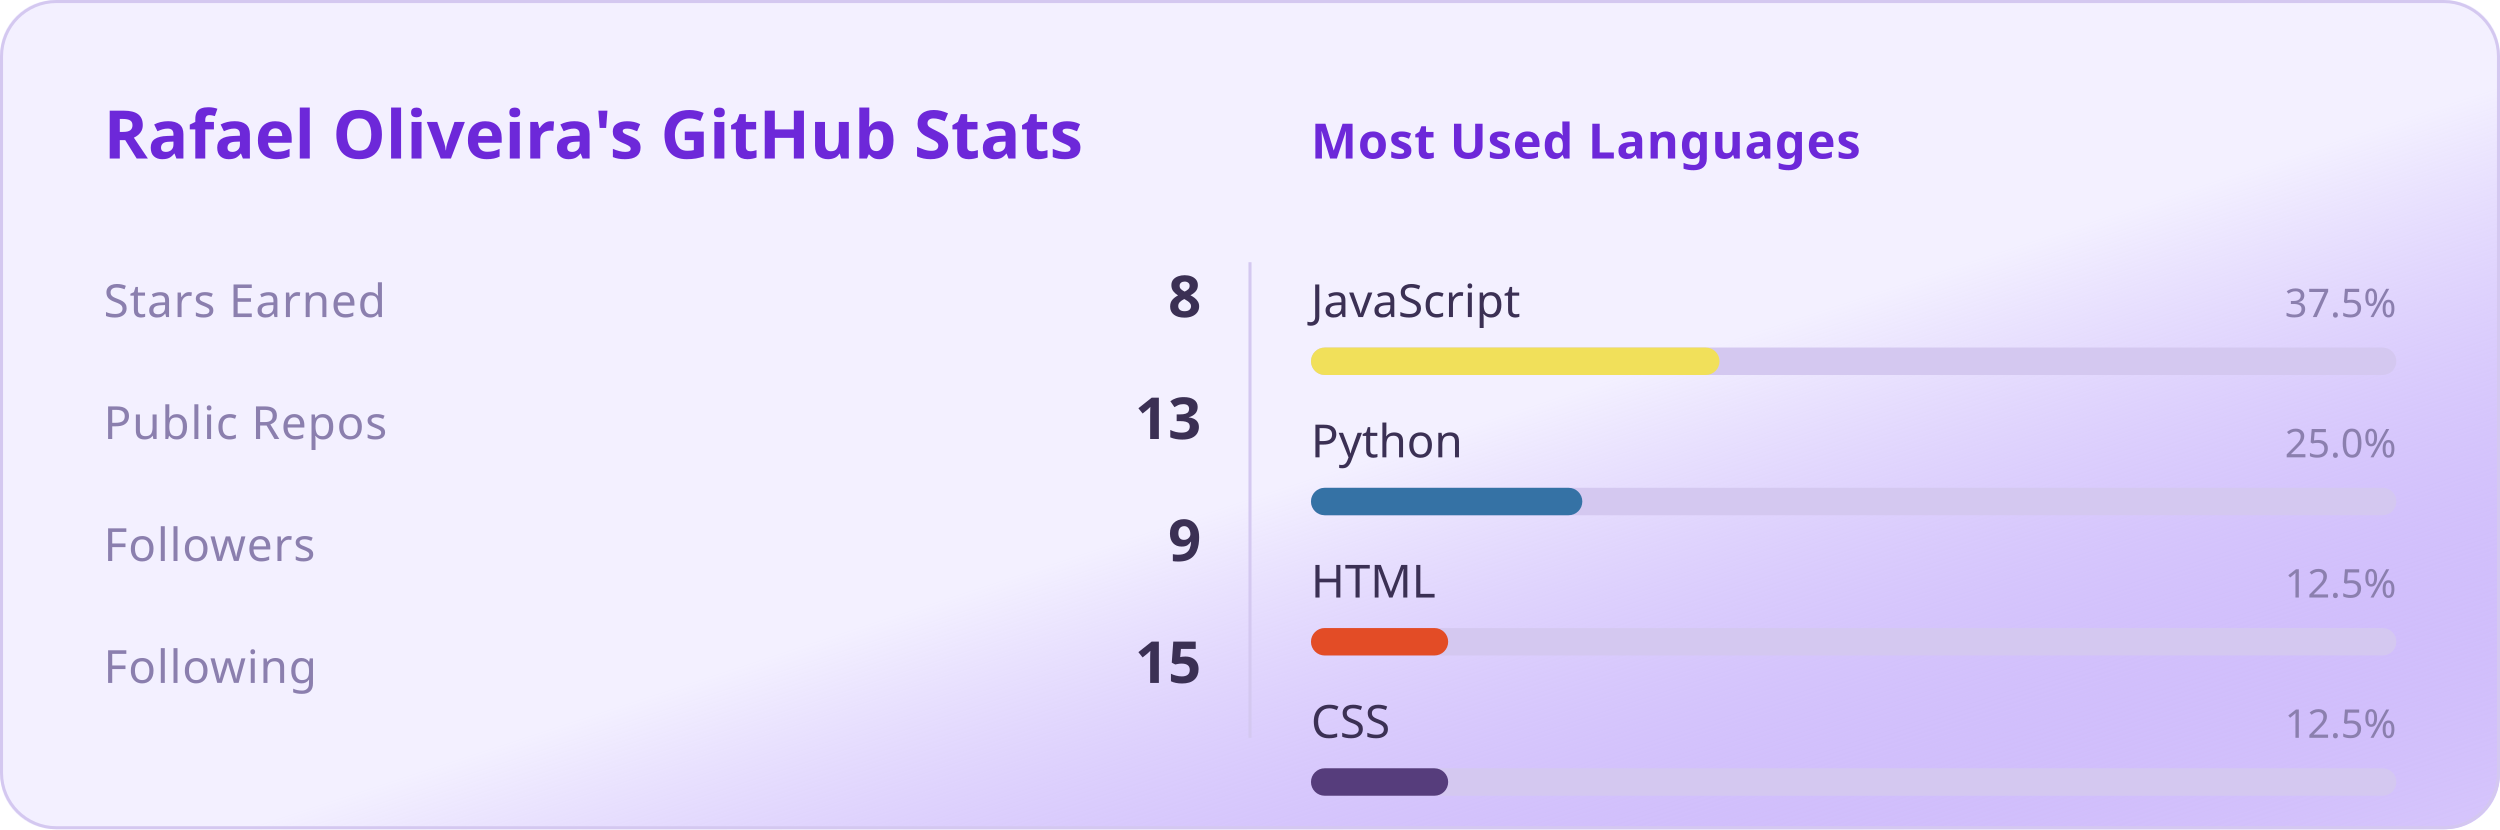
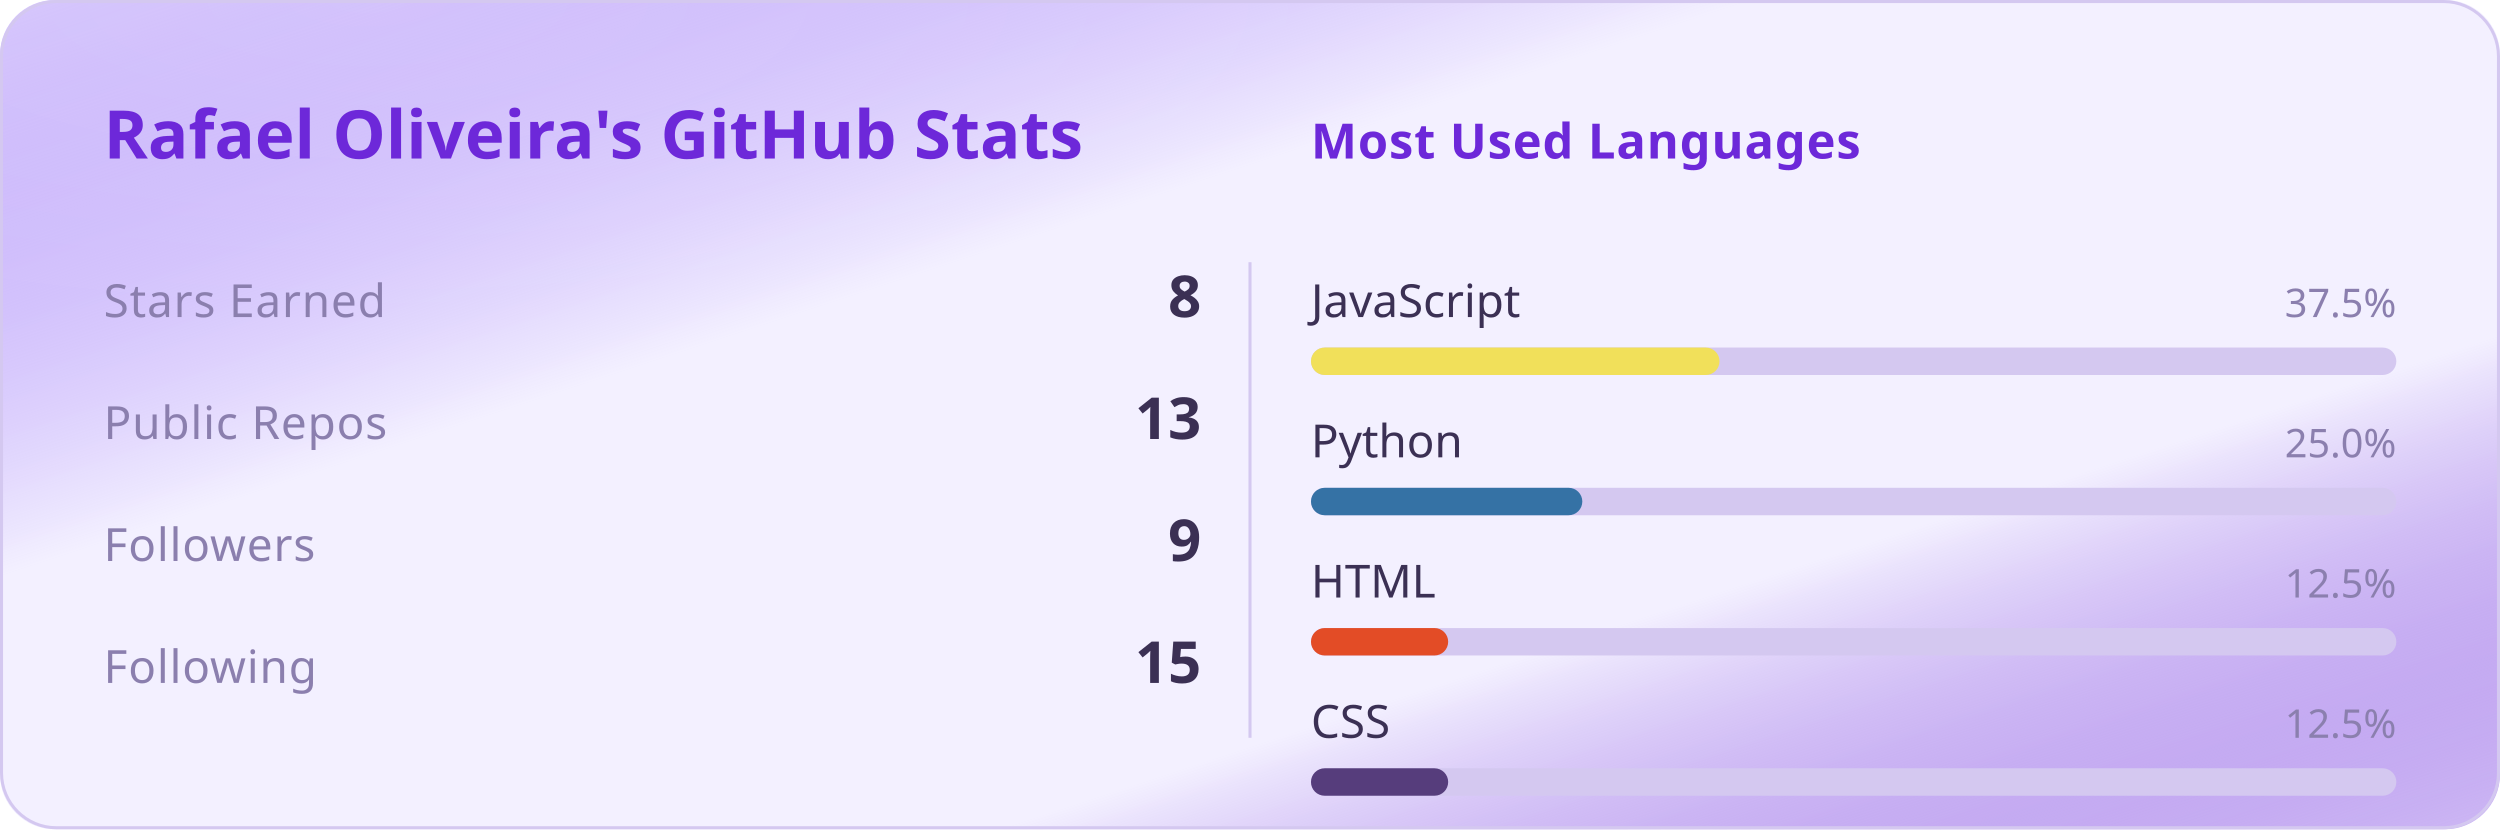
<svg xmlns="http://www.w3.org/2000/svg" width="820" height="272" viewBox="0 0 820 272" fill="none" role="img">
  <style>
    .bar-fill { transform-origin: left center; animation: gg-grow 0.9s ease-out; }
-     @keyframes gg-grow { from { transform: scaleX(0); } to { transform: scaleX(1); } }
+     .vbar { transform-origin: center bottom; animation: gg-rise 0.9s ease-out; }
+     .gg-seg { animation: gg-fade 0.8s ease-out; }
+     .gg-ring { animation: gg-fade 1s ease-out; }
+     @keyframes gg-grow { from { transform: scaleX(0); } }
+     @keyframes gg-rise { from { transform: scaleY(0); } }
+     @keyframes gg-fade { from { opacity: 0.15; } }
  </style>
  <defs>
-     <linearGradient id="gg-grad" x1="0" y1="0" x2="1" y2="1">
-       <stop offset="0%" stop-color="#f3f0ff" />
-       <stop offset="55%" stop-color="#f3f0ff" />
-       <stop offset="100%" stop-color="#8b5cf6" stop-opacity="0.35" />
+     <clipPath id="gg-clip">
+       <rect width="820" height="272" rx="18" />
+     </clipPath>
+     <linearGradient id="gg-g1" x1="0" y1="0" x2="1" y2="1">
+       <stop offset="0%" stop-color="#8b5cf6" stop-opacity="0.30" />
+       <stop offset="35%" stop-color="#f3f0ff" />
+       <stop offset="70%" stop-color="#f3f0ff" />
+       <stop offset="100%" stop-color="#6d28d9" stop-opacity="0.28" />
    </linearGradient>
+     <radialGradient id="gg-hl" cx="0.15" cy="0.0" r="0.9">
+       <stop offset="0%" stop-color="#ffffff" stop-opacity="0.10" />
+       <stop offset="45%" stop-color="#ffffff" stop-opacity="0" />
+     </radialGradient>
  </defs>
-   <rect width="820" height="272" rx="18" fill="url(#gg-grad)" />
+   <rect width="820" height="272" rx="18" fill="#f3f0ff" />
+   <rect width="820" height="272" rx="18" fill="url(#gg-g1)" />
+   <rect width="820" height="272" rx="18" fill="url(#gg-hl)" />
  <rect x="0.5" y="0.5" width="819" height="271" rx="18" fill="none" stroke="#d4c8f0" stroke-width="1" />
  <text x="34" y="52" fill="#6d28d9" font-family="'Segoe UI', Ubuntu, 'Helvetica Neue', Sans-Serif" font-size="22" font-weight="700">Rafael Oliveira's GitHub Stats</text>
  <g class="row" style="animation-delay:0.15s">
    <text x="34" y="104" fill="#8b7fae" font-family="'Segoe UI', Ubuntu, 'Helvetica Neue', Sans-Serif" font-size="15" letter-spacing="0.3">Stars Earned</text>
    <text x="394" y="104" text-anchor="end" fill="#3b3054" font-family="'Segoe UI', Ubuntu, 'Helvetica Neue', Sans-Serif" font-size="19" font-weight="700">8</text>
  </g>
  <g class="row" style="animation-delay:0.27s">
    <text x="34" y="144" fill="#8b7fae" font-family="'Segoe UI', Ubuntu, 'Helvetica Neue', Sans-Serif" font-size="15" letter-spacing="0.3">Public Repos</text>
    <text x="394" y="144" text-anchor="end" fill="#3b3054" font-family="'Segoe UI', Ubuntu, 'Helvetica Neue', Sans-Serif" font-size="19" font-weight="700">13</text>
  </g>
  <g class="row" style="animation-delay:0.39s">
    <text x="34" y="184" fill="#8b7fae" font-family="'Segoe UI', Ubuntu, 'Helvetica Neue', Sans-Serif" font-size="15" letter-spacing="0.3">Followers</text>
    <text x="394" y="184" text-anchor="end" fill="#3b3054" font-family="'Segoe UI', Ubuntu, 'Helvetica Neue', Sans-Serif" font-size="19" font-weight="700">9</text>
  </g>
  <g class="row" style="animation-delay:0.51s">
    <text x="34" y="224" fill="#8b7fae" font-family="'Segoe UI', Ubuntu, 'Helvetica Neue', Sans-Serif" font-size="15" letter-spacing="0.3">Following</text>
    <text x="394" y="224" text-anchor="end" fill="#3b3054" font-family="'Segoe UI', Ubuntu, 'Helvetica Neue', Sans-Serif" font-size="19" font-weight="700">15</text>
  </g>
  <line x1="410" y1="86" x2="410" y2="242" stroke="#d4c8f0" stroke-width="1" />
  <text x="430" y="52" fill="#6d28d9" font-family="'Segoe UI', Ubuntu, 'Helvetica Neue', Sans-Serif" font-size="16" font-weight="600" letter-spacing="0.3">Most Used Languages</text>
  <g class="row" style="animation-delay:0.2s">
    <text x="430" y="104" fill="#3b3054" font-family="'Segoe UI', Ubuntu, 'Helvetica Neue', Sans-Serif" font-size="15">JavaScript</text>
    <text x="786" y="104" text-anchor="end" fill="#8b7fae" font-family="'Segoe UI', Ubuntu, 'Helvetica Neue', Sans-Serif" font-size="13">37.5%</text>
    <rect x="430" y="114" width="356" height="9" rx="4.5" fill="#d4c8f0" />
    <rect class="bar-fill" x="430" y="114" width="134" height="9" rx="4.5" fill="#f1e05a" />
  </g>
  <g class="row" style="animation-delay:0.3s">
    <text x="430" y="150" fill="#3b3054" font-family="'Segoe UI', Ubuntu, 'Helvetica Neue', Sans-Serif" font-size="15">Python</text>
    <text x="786" y="150" text-anchor="end" fill="#8b7fae" font-family="'Segoe UI', Ubuntu, 'Helvetica Neue', Sans-Serif" font-size="13">25.0%</text>
    <rect x="430" y="160" width="356" height="9" rx="4.5" fill="#d4c8f0" />
    <rect class="bar-fill" x="430" y="160" width="89" height="9" rx="4.5" fill="#3572A5" />
  </g>
  <g class="row" style="animation-delay:0.4s">
    <text x="430" y="196" fill="#3b3054" font-family="'Segoe UI', Ubuntu, 'Helvetica Neue', Sans-Serif" font-size="15">HTML</text>
    <text x="786" y="196" text-anchor="end" fill="#8b7fae" font-family="'Segoe UI', Ubuntu, 'Helvetica Neue', Sans-Serif" font-size="13">12.5%</text>
    <rect x="430" y="206" width="356" height="9" rx="4.5" fill="#d4c8f0" />
    <rect class="bar-fill" x="430" y="206" width="45" height="9" rx="4.5" fill="#e34c26" />
  </g>
  <g class="row" style="animation-delay:0.5s">
    <text x="430" y="242" fill="#3b3054" font-family="'Segoe UI', Ubuntu, 'Helvetica Neue', Sans-Serif" font-size="15">CSS</text>
    <text x="786" y="242" text-anchor="end" fill="#8b7fae" font-family="'Segoe UI', Ubuntu, 'Helvetica Neue', Sans-Serif" font-size="13">12.5%</text>
    <rect x="430" y="252" width="356" height="9" rx="4.5" fill="#d4c8f0" />
    <rect class="bar-fill" x="430" y="252" width="45" height="9" rx="4.5" fill="#563d7c" />
  </g>
</svg>
